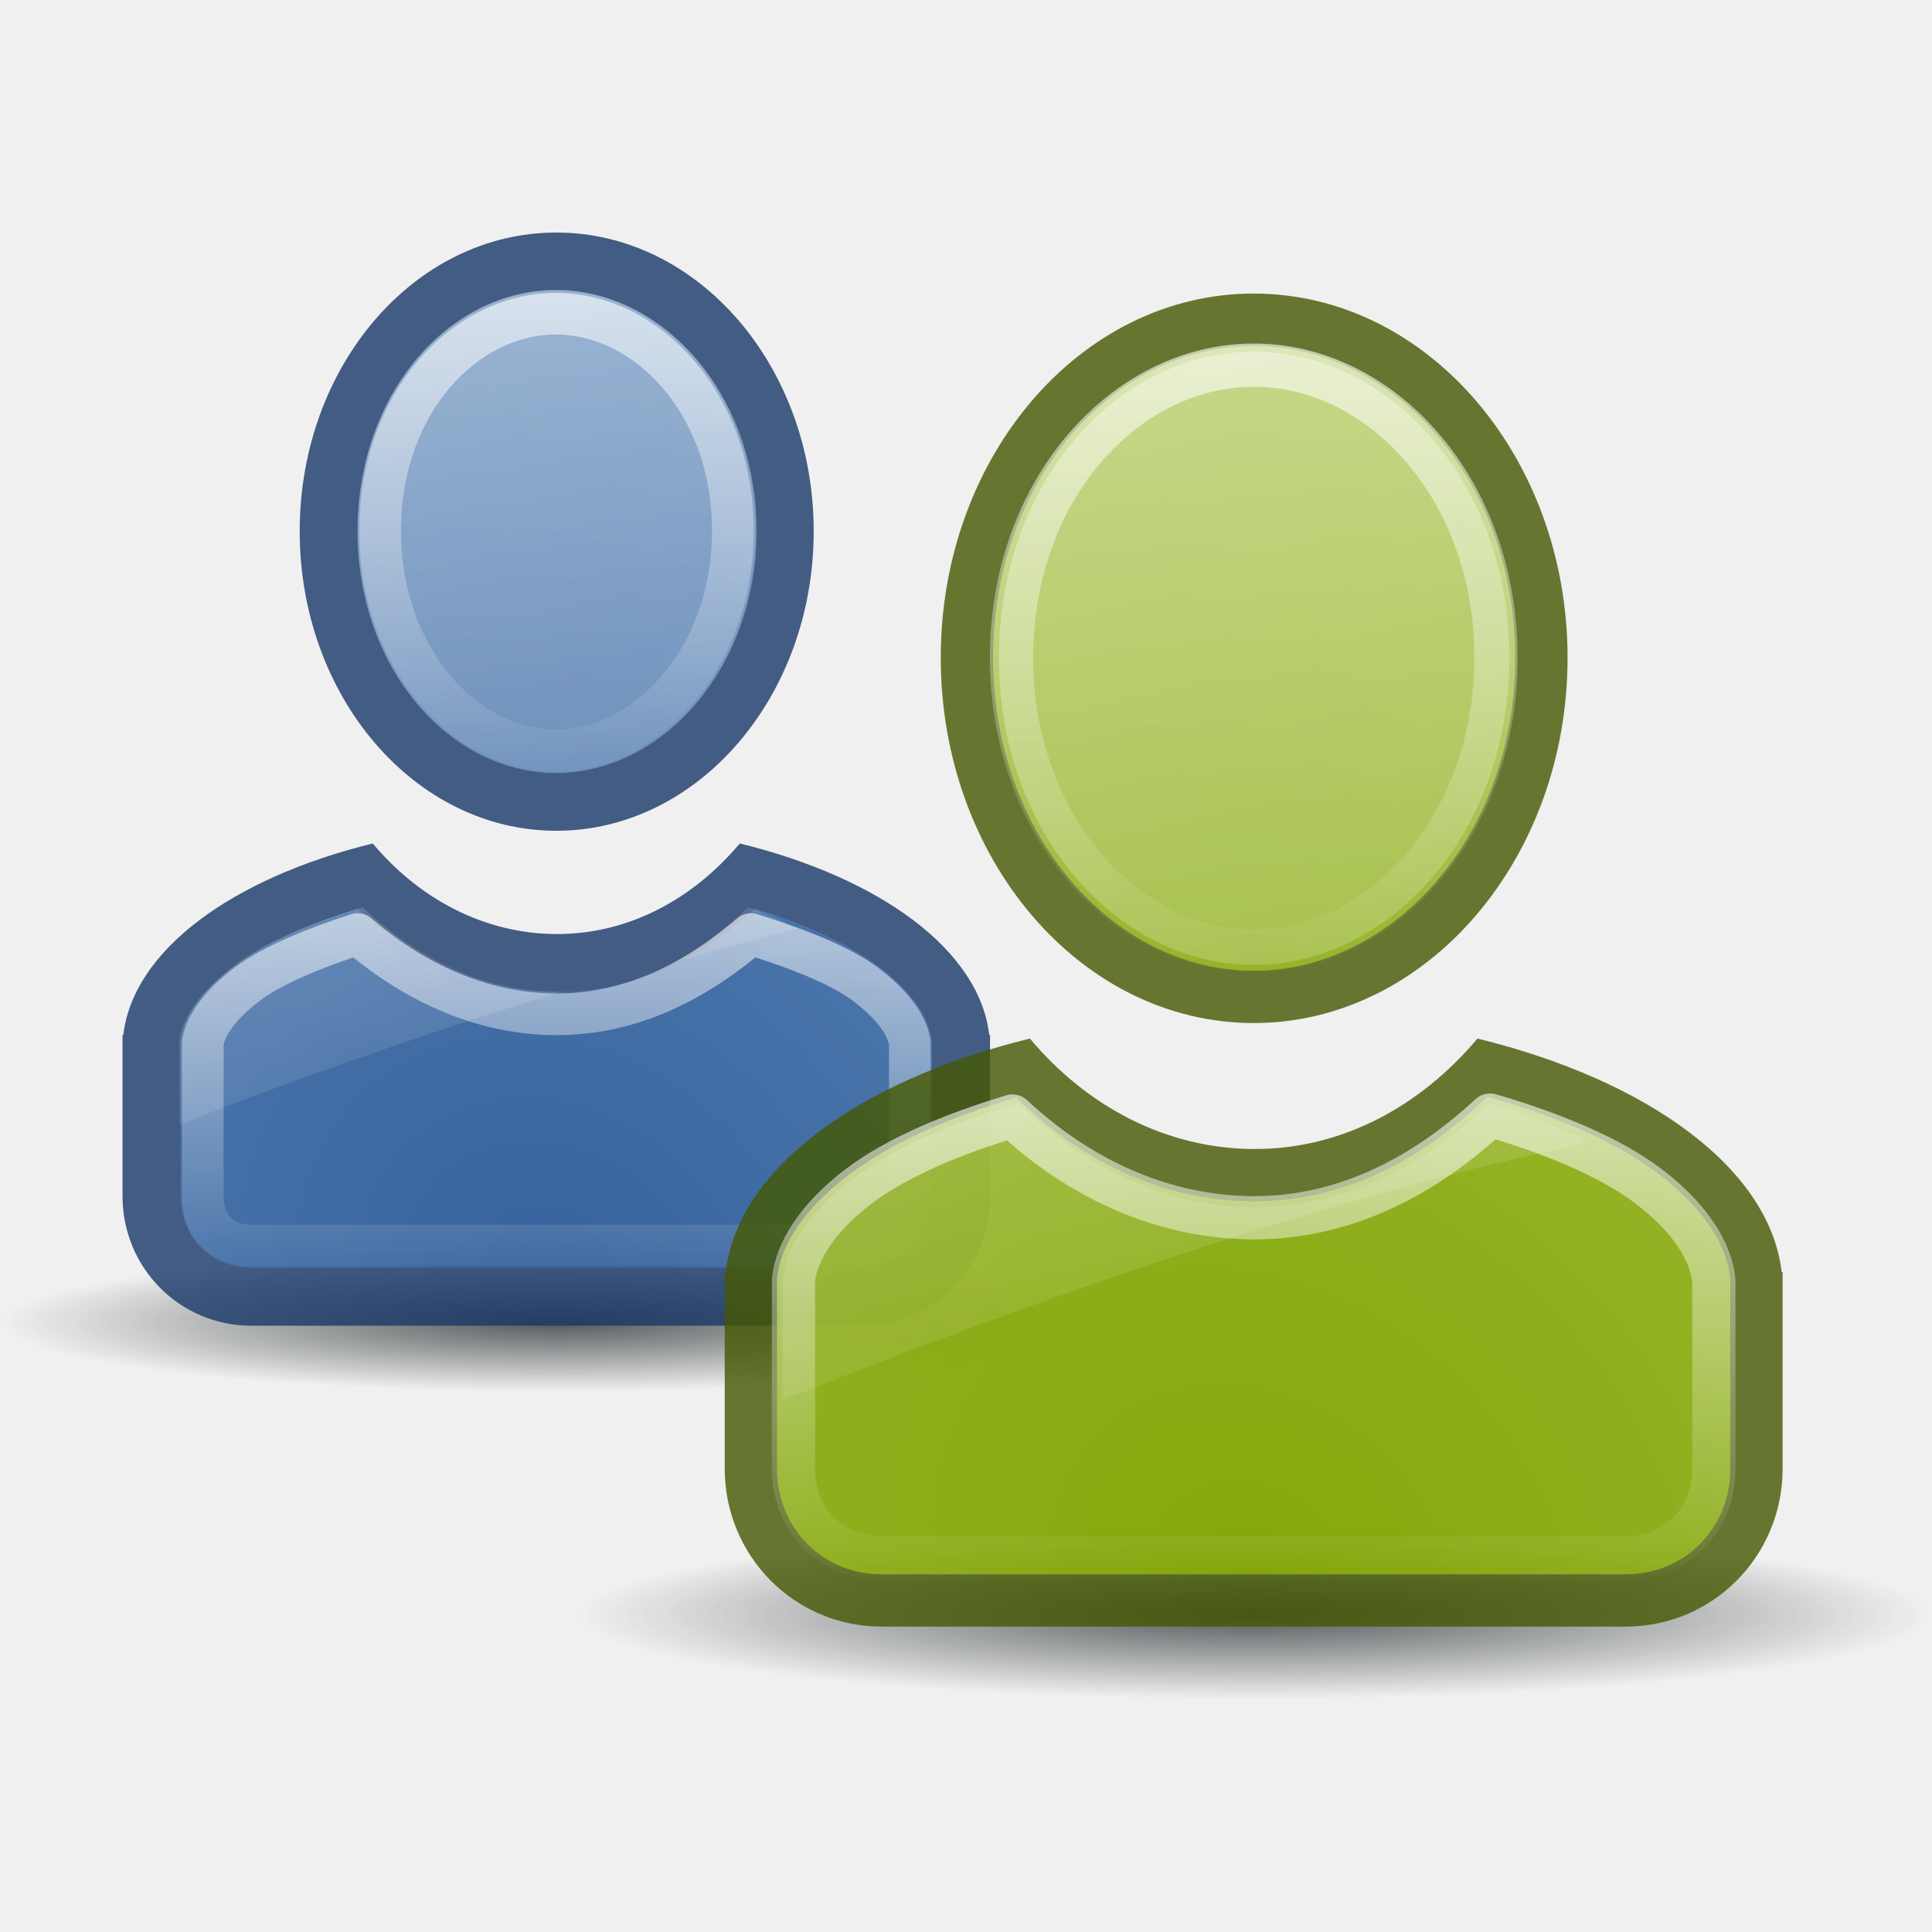
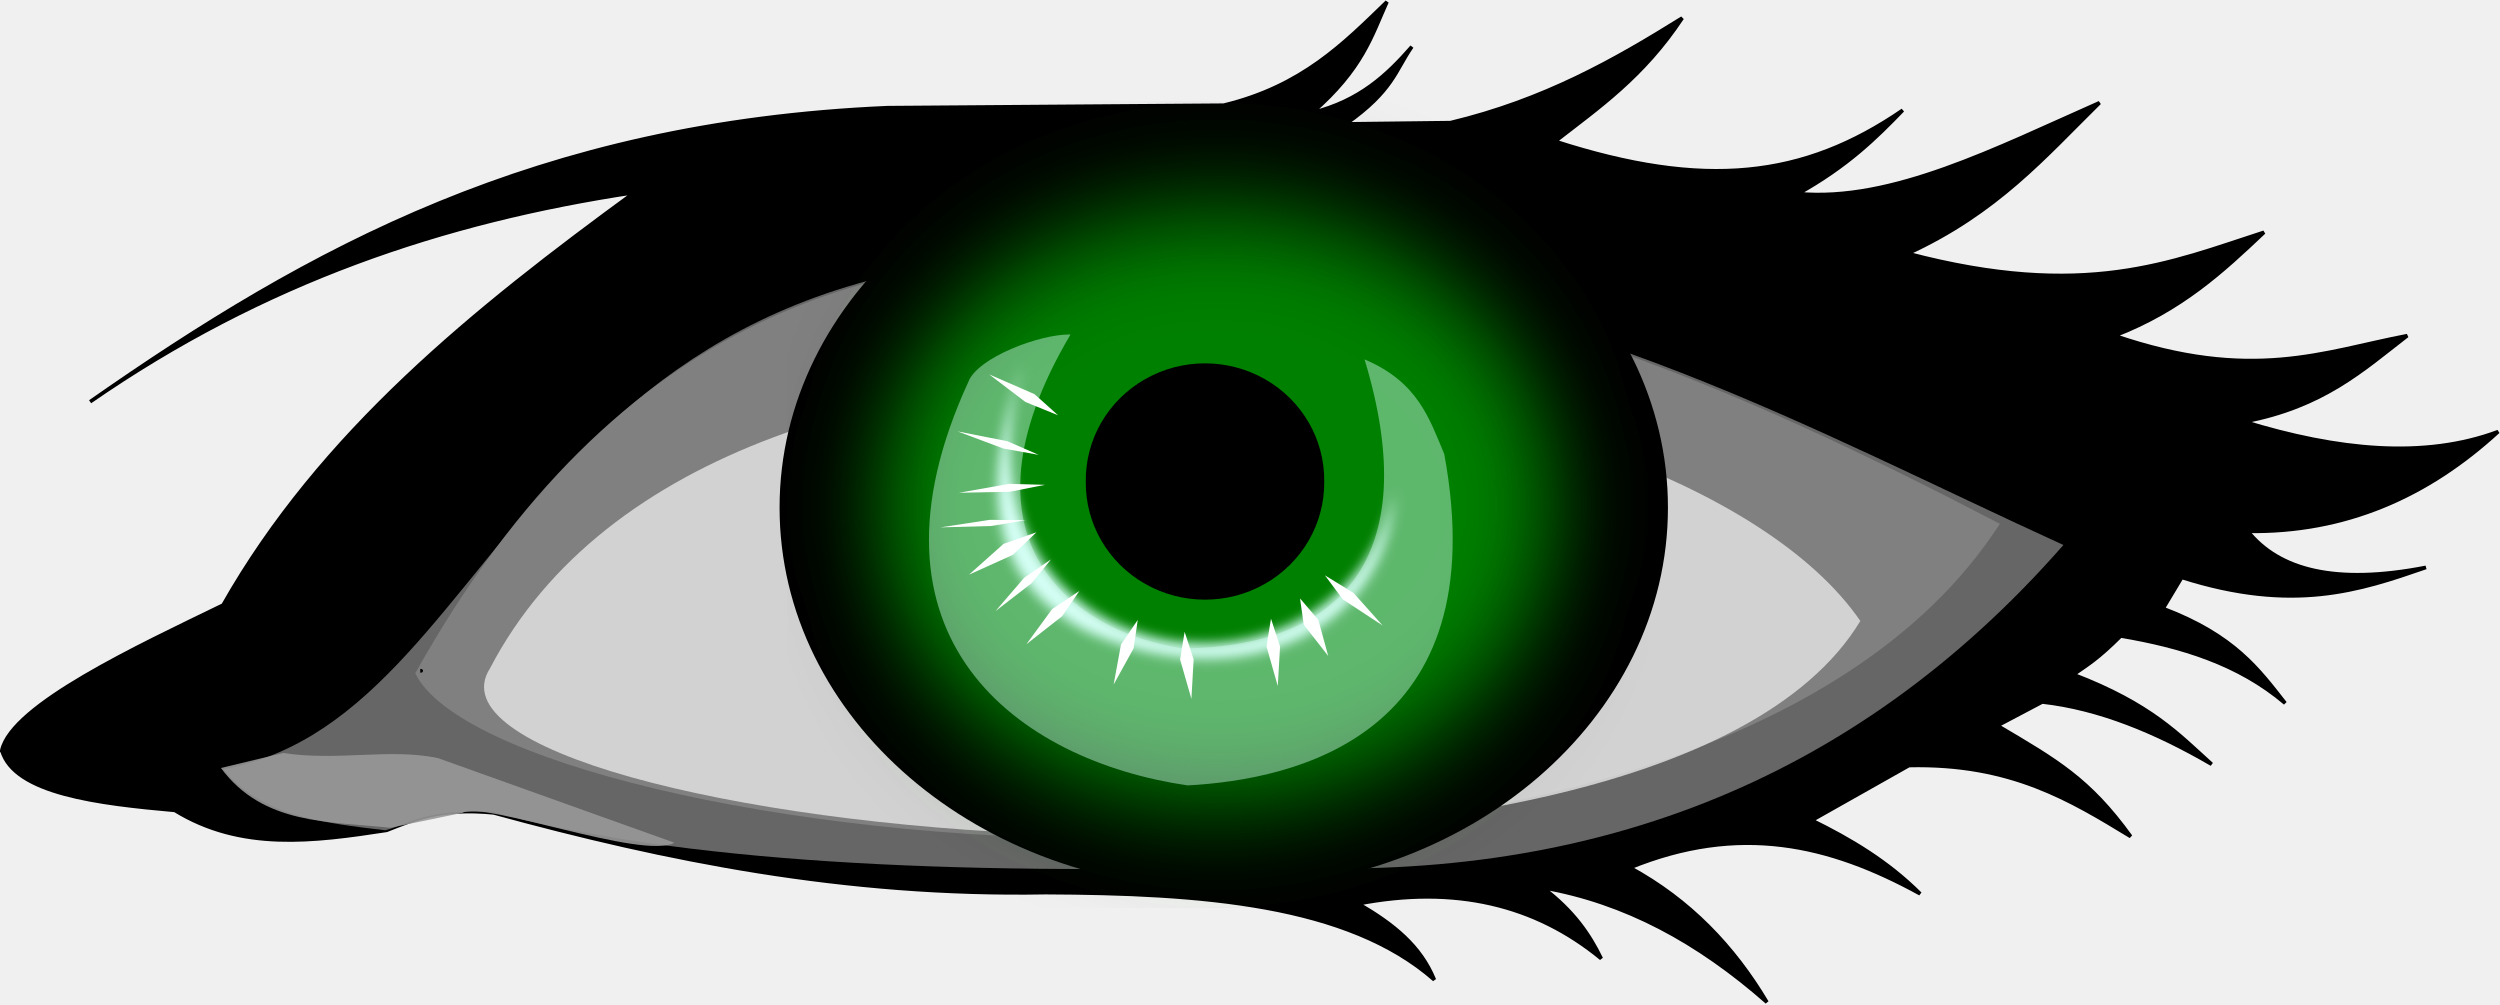
- <svg xmlns="http://www.w3.org/2000/svg" xmlns:xlink="http://www.w3.org/1999/xlink" viewBox="0 0 48 48">
-   <defs id="0">
-     <linearGradient id="2">
-       <stop id="G" stop-color="#3465a4" />
-       <stop id="H" offset="1" stop-color="#729fcf" />
-     </linearGradient>
-     <linearGradient id="3">
-       <stop id="I" stop-color="#2e3436" />
-       <stop id="J" offset="1" stop-color="#2e3436" stop-opacity="0" />
-     </linearGradient>
-     <linearGradient id="4">
-       <stop id="K" stop-color="#fff" />
-       <stop id="L" offset="1" stop-color="#fff" stop-opacity="0" />
-     </linearGradient>
-     <linearGradient id="5">
-       <stop id="M" stop-color="#fff" stop-opacity="0.8" />
-       <stop id="N" offset="1" stop-color="#fff" stop-opacity="0" />
-     </linearGradient>
-     <linearGradient id="6">
-       <stop id="O" stop-color="#8bb300" />
-       <stop id="P" offset="1" stop-color="#bed855" />
-     </linearGradient>
-     <radialGradient cx="27.796" cy="45.37" r="21.875" id="7" xlink:href="#3" gradientUnits="userSpaceOnUse" gradientTransform="matrix(1,0,0,0.09022556,0,41.27503)" />
-     <radialGradient cx="24" cy="39.844" r="15.844" id="8" xlink:href="#2" gradientUnits="userSpaceOnUse" gradientTransform="matrix(2.092684,-2.081822,2.444459,2.457213,-123.6208,-3.659601)" />
-     <linearGradient y1="3.684" x2="0" y2="24.847" id="9" xlink:href="#5" gradientUnits="userSpaceOnUse" gradientTransform="matrix(0.6329189,0,0,0.6329189,-1.46044,3.521995)" />
-     <linearGradient y1="27.903" x2="0" y2="44.32" id="A" xlink:href="#5" gradientUnits="userSpaceOnUse" />
-     <linearGradient x1="4.538" y1="-35.486" x2="22.438" y2="44.45" id="B" xlink:href="#4" gradientUnits="userSpaceOnUse" gradientTransform="matrix(0.6329189,0,0,0.6329189,-1.46044,3.521995)" />
-     <radialGradient cx="24" cy="39.844" r="15.844" id="C" xlink:href="#6" gradientUnits="userSpaceOnUse" gradientTransform="matrix(2.092684,-2.081822,2.444459,2.457213,-123.6208,-3.659601)" />
-     <linearGradient y1="3.684" x2="0" y2="24.847" id="D" xlink:href="#5" gradientUnits="userSpaceOnUse" gradientTransform="matrix(0.7718145,0,0,0.7718145,12.56801,4.693926)" />
-     <linearGradient x1="4.538" y1="-35.486" x2="22.438" y2="44.45" id="E" xlink:href="#4" gradientUnits="userSpaceOnUse" />
+ <svg xmlns="http://www.w3.org/2000/svg" id="svg2" viewBox="0 0 679.85 273.03" version="1.0">
+   <defs id="defs4">
+     <filter id="filter7676" height="1.349" width="1.266" y="-.175" x="-.133">
+       <feGaussianBlur id="feGaussianBlur7678" stdDeviation="4.222" />
+     </filter>
+     <filter id="filter7812">
+       <feGaussianBlur id="feGaussianBlur7814" stdDeviation="1.554" />
+     </filter>
  </defs>
-   <g id="1">
-     <g transform="matrix(0.9979104,0,0,0.9979104,0.1202451,0.6841767)" id="F">
-       <path d="m 49.671,45.368 a 21.875,1.974 0 1 1 -43.75,0 21.875,1.974 0 1 1 43.75,0 z" transform="matrix(0.6329189,0,0,0.8786473,-3.863033,-7.626317)" id="Q" opacity="0.8" fill="url(#7)" />
-       <path d="m 13.73,5.104 c -3.532,0 -6.389,3.327 -6.389,7.437 0,4.11 2.856,7.457 6.389,7.457 3.532,0 6.408,-3.346 6.408,-7.457 0,-4.11 -2.876,-7.437 -6.408,-7.437 z M 9.161,20.314 c -3.486,0.854 -5.968,2.655 -6.211,4.767 l -0.02,0 0,4.015 c -2e-7,1.782 1.422,3.224 3.204,3.224 l 15.19,0 c 1.782,0 3.204,-1.442 3.204,-3.224 l 0,-4.015 -0.02,0 C 24.266,22.967 21.782,21.167 18.298,20.314 c -1.162,1.381 -2.759,2.255 -4.549,2.255 -1.796,-1e-6 -3.426,-0.866 -4.589,-2.255 z" id="R" opacity="0.8" fill="#183768" />
-       <path d="m 24,4.781 c -4.157,0 -7.812,4.026 -7.812,9.469 0,5.443 3.664,9.5 7.812,9.5 4.148,0 7.844,-4.064 7.844,-9.5 0,-5.436 -3.687,-9.469 -7.844,-9.469 z m -7.812,24.312 c -1.979,0.604 -3.715,1.405 -4.875,2.281 -1.389,1.05 -1.994,2.069 -2.094,2.938 l 0,6.094 c -10e-8,1.61 1.188,2.813 2.781,2.812 l 24,0 c 1.593,0 2.781,-1.203 2.781,-2.812 l 0,-5.969 a 2.268,2.268 0 0 1 0,-0.125 c -0.1,-0.871 -0.704,-1.888 -2.094,-2.938 -1.16,-0.876 -2.897,-1.678 -4.875,-2.281 -2.095,1.961 -4.768,3.281 -7.781,3.281 -3.014,-10e-7 -5.728,-1.306 -7.844,-3.281 z" transform="matrix(0.6329189,0,0,0.6329189,-1.46044,3.521995)" id="S" opacity="0.8" fill="url(#8)" />
-       <path d="m 13.719,7.125 c -2.266,0 -4.375,2.215 -4.375,5.406 3e-7,3.191 2.128,5.469 4.375,5.469 2.246,1e-6 4.406,-2.287 4.406,-5.469 1e-6,-3.182 -2.141,-5.406 -4.406,-5.406 z" id="T" opacity="0.8" fill="none" stroke="url(#9)" stroke-linejoin="round" stroke-linecap="square" stroke-width="1.037" />
-       <path d="m 16.188,30.094 c -1.764,0.566 -3.399,1.255 -4.344,1.969 -1.265,0.956 -1.689,1.811 -1.75,2.344 l 0,6 c 0,1.179 0.754,1.938 1.906,1.938 l 24,0 c 1.152,0 1.906,-0.758 1.906,-1.938 l 0,-6 c -8.08e-4,-0.007 9.39e-4,-0.024 0,-0.031 -0.071,-0.539 -0.501,-1.369 -1.75,-2.312 -0.969,-0.732 -2.67,-1.399 -4.5,-1.969 -2.088,1.778 -4.616,3.156 -7.625,3.156 -3.03,-10e-7 -5.674,-1.312 -7.844,-3.156 z" transform="matrix(0.6329189,0,0,0.6329189,-1.46044,3.521995)" id="U" opacity="0.8" fill="none" stroke="url(#A)" stroke-linejoin="round" stroke-linecap="square" stroke-width="1.638" />
-       <path d="m 13.719,6.531 c -2.632,-2e-7 -4.938,2.543 -4.938,6 10e-8,3.457 2.313,6.031 4.938,6.031 2.624,0 5,-2.585 5,-6.031 0,-3.447 -2.368,-6 -5,-6 z m -4.812,15.375 c -1.311,0.384 -2.441,0.873 -3.188,1.438 -0.885,0.669 -1.314,1.344 -1.375,1.875 -1.293e-4,0.01 3.879e-4,0.02 0,0.031 -3.879e-4,0.011 6.465e-4,0.019 0,0.031 l 0,2.031 c 3.121,-1.224 6.346,-2.337 9.625,-3.344 C 13.894,23.971 13.825,24 13.75,24 11.854,24 10.217,23.124 8.906,21.906 z m 9.594,0 C 17.954,22.412 17.382,22.906 16.719,23.25 17.729,22.976 18.723,22.67 19.75,22.438 19.326,22.258 18.989,22.05 18.5,21.906 z" id="V" opacity="0.8" fill="url(#B)" />
-       <path d="m 49.671,45.368 a 21.875,1.974 0 1 1 -43.75,0 21.875,1.974 0 1 1 43.75,0 z" transform="matrix(0.7718145,0,0,1.071469,9.638165,-9.100578)" id="W" opacity="0.8" fill="url(#7)" />
-       <path d="m 31.092,6.623 c -4.307,0 -7.791,4.057 -7.791,9.069 0,5.012 3.483,9.093 7.791,9.093 4.307,0 7.815,-4.081 7.815,-9.093 0,-5.012 -3.507,-9.069 -7.815,-9.069 z M 25.52,25.171 c -4.251,1.042 -7.278,3.238 -7.573,5.813 l -0.024,0 0,4.896 c 0,2.173 1.734,3.931 3.907,3.931 l 18.524,0 c 2.173,0 3.907,-1.758 3.907,-3.931 l 0,-4.896 -0.024,0 c -0.296,-2.578 -3.325,-4.773 -7.573,-5.813 -1.417,1.683 -3.364,2.75 -5.547,2.75 -2.19,-10e-7 -4.178,-1.056 -5.596,-2.75 z" id="X" opacity="0.8" fill="#445800" />
-       <path d="m 24,4.188 c -4.527,0 -8.406,4.346 -8.406,10.062 0,5.716 3.886,10.094 8.406,10.094 4.52,0 8.437,-4.383 8.438,-10.094 C 32.438,8.539 28.527,4.188 24,4.188 z m 7.531,24.219 c -2.022,1.972 -4.562,3.375 -7.5,3.375 -2.967,-1e-6 -5.64,-1.326 -7.688,-3.344 -2.18,0.628 -4.077,1.488 -5.375,2.469 C 9.494,32.02 8.749,33.174 8.625,34.25 l 0,6.156 c -10e-8,1.923 1.464,3.406 3.375,3.406 l 24,0 c 1.911,0 3.375,-1.483 3.375,-3.406 l 0,-6.062 a 1.679,1.679 0 0 1 0,-0.094 c -0.124,-1.079 -0.869,-2.261 -2.344,-3.375 -1.324,-1 -3.265,-1.84 -5.5,-2.469 z" transform="matrix(0.7718145,0,0,0.7718145,12.56801,4.693926)" id="Y" opacity="0.8" fill="url(#C)" />
-       <path d="m 31.094,8.406 c -3.189,0 -6.031,3.087 -6.031,7.281 0,4.194 2.851,7.312 6.031,7.312 3.18,0 6.031,-3.123 6.031,-7.312 10e-7,-4.19 -2.843,-7.281 -6.031,-7.281 z" id="Z" opacity="0.8" fill="none" stroke="url(#D)" stroke-linejoin="round" stroke-linecap="square" stroke-width="1.077" />
-       <path d="m 31.625,29 c -2.047,1.905 -4.617,3.312 -7.594,3.312 -3.007,-10e-7 -5.716,-1.313 -7.812,-3.281 -2.013,0.605 -3.779,1.374 -4.938,2.25 -1.4,1.058 -2.024,2.148 -2.125,3.031 l 0,6.094 c -10e-8,1.659 1.202,2.875 2.844,2.875 l 24,0 c 1.642,0 2.844,-1.216 2.844,-2.875 l 0,-6.062 c -3.84e-4,-0.014 1.28e-4,-0.018 0,-0.031 -0.102,-0.887 -0.724,-1.973 -2.125,-3.031 C 35.531,30.384 33.705,29.608 31.625,29 z" transform="matrix(0.7718145,0,0,0.7718145,12.56801,4.693926)" id="a" opacity="0.8" fill="none" stroke="url(#A)" stroke-linejoin="round" stroke-linecap="square" stroke-width="1.395" />
-       <path d="m 24,4.375 c -4.411,0 -8.219,4.234 -8.219,9.875 0,5.641 3.815,9.906 8.219,9.906 4.403,0 8.25,-4.272 8.25,-9.906 0,-5.635 -3.839,-9.875 -8.25,-9.875 z m -7.594,24.25 c -2.174,0.621 -4.049,1.452 -5.312,2.406 -1.437,1.086 -2.156,2.221 -2.281,3.219 -0.001,0.009 0.001,0.022 0,0.031 9.7e-5,0.012 4.969e-4,0.017 0,0.031 2.086e-4,-0.006 0.001,0.003 0,0.031 l 0,3.844 c 8.32,-3.277 16.96,-6.379 26,-8.312 -0.953,-0.476 -2.011,-0.902 -3.219,-1.25 -2.016,1.952 -4.596,3.344 -7.562,3.344 -2.963,-1e-6 -5.587,-1.381 -7.625,-3.344 z" transform="matrix(0.7718145,0,0,0.7718145,12.56801,4.693926)" id="b" opacity="0.8" fill="url(#E)" />
+   <g id="layer4" transform="translate(-20.718 -59.433)">
+     <path id="path2261" style="fill-rule:evenodd;stroke:#000000;stroke-width:1px;fill:#000000" d="m21.218 263.5c2.737-12.35 37.021-28.28 60.167-39.52 26.645-46.93 68.325-80.41 111.88-112.21-51.92 7.81-100.86 24.26-148.04 56.91 59.48-41.55 121.43-75.807 216.82-79.951l91.46-0.678c21.38-5.184 32.66-16.789 44.38-28.118-4.2 9.349-6.62 18.213-20.32 30.151 12.92-3.205 20.41-10.292 27.1-17.955-4.57 6.576-5.11 11.945-17.96 21.004l28.46-0.339c25.5-6.114 44.63-17.003 63.01-28.457-10.59 16.009-22.73 24.348-34.55 33.539 40.62 13.124 67.56 10.024 94.52-8.47-7.3 7.566-14.96 15.134-28.46 22.694 25.46 2.35 53.92-12.342 81.98-24.726-14.83 14.596-27.85 29.846-52.17 40.996 48.15 12.71 71.44 2.47 96.89-5.76-11.16 10.56-22.43 21.08-40.65 28.11 37.4 12.79 56.79 4.37 79.61 0-12.06 9.29-22.77 19.31-44.38 23.38 25.48 7.84 49.03 10.2 69.11 2.71-19.25 17.67-41.63 27.5-68.09 27.1 8.46 10.53 23.72 14.64 48.44 9.83-17.99 6.23-36.06 12.35-66.4 2.71l-5.08 8.47c19.47 7.38 26.01 16.61 33.2 25.74-12.79-10.86-28.34-15.5-44.72-18.29-6.19 6.18-8.98 7.81-12.87 10.5 21.19 8.13 28.57 16.26 37.6 24.39-15.36-8.94-30.71-15.21-46.07-16.94l-12.2 6.44c16.14 9.54 24.89 14.46 36.25 30.15-16.32-9.92-32.53-19.96-60.3-19.31l-26.42 14.91c10.56 5.18 20.7 11.21 29.47 19.98-24.73-13.6-49.24-19.23-78.94-7.11 16.26 8.84 28.24 21.43 37.27 36.59-18.76-16.51-38.62-27.27-60.98-31.17 8.51 6.44 12.79 12.87 15.92 19.31-17.99-14.81-39.93-19.97-66.06-14.91 9.71 5.64 16.91 11.49 20.67 20.67-23.56-20.69-63.42-23.53-105.7-23.71-54.64 0.99-103.31-8.91-150.08-21.69-14.53-1.43-21.6 1.8-29.13 4.75-19.8 3.03-39.557 5.69-57.591-5.42-20.755-1.85-43.668-4.53-47.041-16.3z" />
+     <path id="path2265" style="fill-rule:evenodd;fill:#666666" d="m81.471 268.62c9.993 12.56 26.989 14.62 44.039 16.6 7.61-2.12 9.6-5.45 28.8-5.08 51.13 13.78 124.4 17.35 210.71 14.9 86.27 4.98 159.45-21.93 216.82-87.4-69.16-31.57-133.62-68.19-224.27-75.89-197.75-25.48-194.11 121.73-276.1 136.87z" />
+     <path id="path2272" style="opacity:.897;fill-rule:evenodd;fill:#999999" d="m97.732 264.21c14.908 2.26 28.908-1.35 42.008 1.36l64.37 23.03c-8.71 4.78-51.75-11.45-57.59-8.13l-19.65 4.07c-16.72-1.8-34.525-0.69-46.077-16.26l16.939-4.07z" />
+     <path id="path2278" style="fill-rule:evenodd;fill:#808080" d="m133.64 242.53c55.79-99.91 127.73-115.69 193.78-113.15 90.12 2.02 164.86 34.8 237.14 72.5-82.15 127.31-408.08 87.76-430.92 40.65z" />
+     <path id="path2276" style="stroke:#000000;stroke-width:1px;fill:none" d="m135 241.85c0.22 0 0.45 0 0 0z" />
+     <path id="path2280" style="opacity:.799;fill-rule:evenodd;fill:#e6e6e6" d="m153.97 241.18c62.07-119.19 321.05-87.92 372.65-12.88-56.92 94.2-400.66 56.45-372.65 12.88z" />
+     <g id="g2413">
+       <path id="path2283" style="fill-rule:evenodd;stroke:#000000;stroke-width:1px;fill:#000000" d="m374 417.86a74.53 68.093 0 1 1 -149.06 0 74.53 68.093 0 1 1 149.06 0z" transform="matrix(1.6099 0 0 1.5133 -128.61 -434.87)" />
+       <path id="path3310" style="filter:url(#filter7676);stroke:#000000;fill:#008000" d="m403.14 428.36a31.167 23.714 0 1 1 -62.34 0 31.167 23.714 0 1 1 62.34 0z" transform="matrix(2.9649 0 0 3.4253 -751.06 -1270.5)" />
+       <path id="path4281" style="fill:#000000" d="m421.43 408.71a27.102 26.424 0 1 1 -54.2 0 27.102 26.424 0 1 1 54.2 0z" transform="matrix(1.1963 0 0 1.2014 -123.33 -300.65)" />
+       <path id="path4285" style="opacity:.44;fill-rule:evenodd;fill:#d5fff6" d="m391.79 157.16c14.53 6.15 17.63 16.11 21.68 25.75 14.16 76.73-40.67 88.51-69.79 90.11-46.17-6.75-91.61-40.15-59.62-109.76 2.41-6.51 19.38-13.02 27.78-12.87-33.37 56.36 1.13 81.01 30.49 85.37 42.37-0.32 66.01-24.1 49.46-78.6z" />
+       <path id="path4287" style="filter:url(#filter7812);fill-rule:evenodd;fill:#d5fff6" d="m298.96 157.84c-14.83 41.8-4.22 61.97 16.94 73.17 40.63 18.43 81.22 1.96 84.02-37.26-16 66.34-125.58 49.46-100.96-35.91z" />
+       <g id="g2246" style="fill:#ffffff" transform="matrix(1.0471 0 0 .81314 -227.07 -21.505)">
+         <path id="path9108" style="fill-rule:evenodd;fill:#ffffff" d="m508.02 261.68l-9.28-0.33-13.06 2.99 13.22-0.34 9.12-2.32z" />
+         <g id="g9157" style="fill:#ffffff">
+           <path id="path9090" style="fill-rule:evenodd;fill:#ffffff" d="m566.73 306.45l-1.17 9.27 2.93 13.26 0.21-4.71 0.38-8.55-2.35-9.27z" />
+           <path id="path9092" style="fill-rule:evenodd;fill:#ffffff" d="m532.12 306.87l-4.35 8.23-1.91 13.38 5.2-12.14 1.06-9.47z" />
+           <path id="path9094" style="fill-rule:evenodd;fill:#ffffff" d="m544.3 310.85l-1.18 9.23 2.94 13.19 0.58-13.19-2.34-9.23z" />
+           <path id="path9084" style="fill-rule:evenodd;fill:#ffffff" d="m516.95 297.19l-7.07 6.06-6.68 11.74 9.29-9.38 4.46-8.42z" />
+           <path id="path9088" style="fill-rule:evenodd;fill:#ffffff" d="m574.27 299.67l0.97 8.78 6.35 10.47-2.56-12.06-4.76-7.19z" />
+           <path id="path9096" style="fill-rule:evenodd;fill:#ffffff" d="m580.73 291.94l4.66 8.06 10.32 8.72-7.52-10.85-7.46-5.93z" />
+           <path id="path9098" style="fill-rule:evenodd;fill:#ffffff" d="m509.59 286.63l-6.97 6.13-7.44 11.15 9.37-9.33 5.04-7.95z" />
+           <path id="path9100" style="fill-rule:evenodd;fill:#ffffff" d="m505.79 277.57l-8.51 3.85-8.99 10.31 11.41-6.64 6.09-7.52z" />
+           <path id="path9102" style="fill-rule:evenodd;fill:#ffffff" d="m506.39 251.66l-8.1-4.55-12.98-3.31 11.91 5.74 9.17 2.12z" />
+           <path id="path9104" style="fill-rule:evenodd;fill:#ffffff" d="m511.42 238.41l-6.09-7.04-11.79-6.62 9.43 9.24 8.45 4.42z" />
+           <path id="path9110" style="fill-rule:evenodd;fill:#ffffff" d="m503.02 273.51l-9.33-0.12-12.85 2.52 13.22-0.46 8.96-1.94z" />
+         </g>
+       </g>
    </g>
  </g>
</svg>
